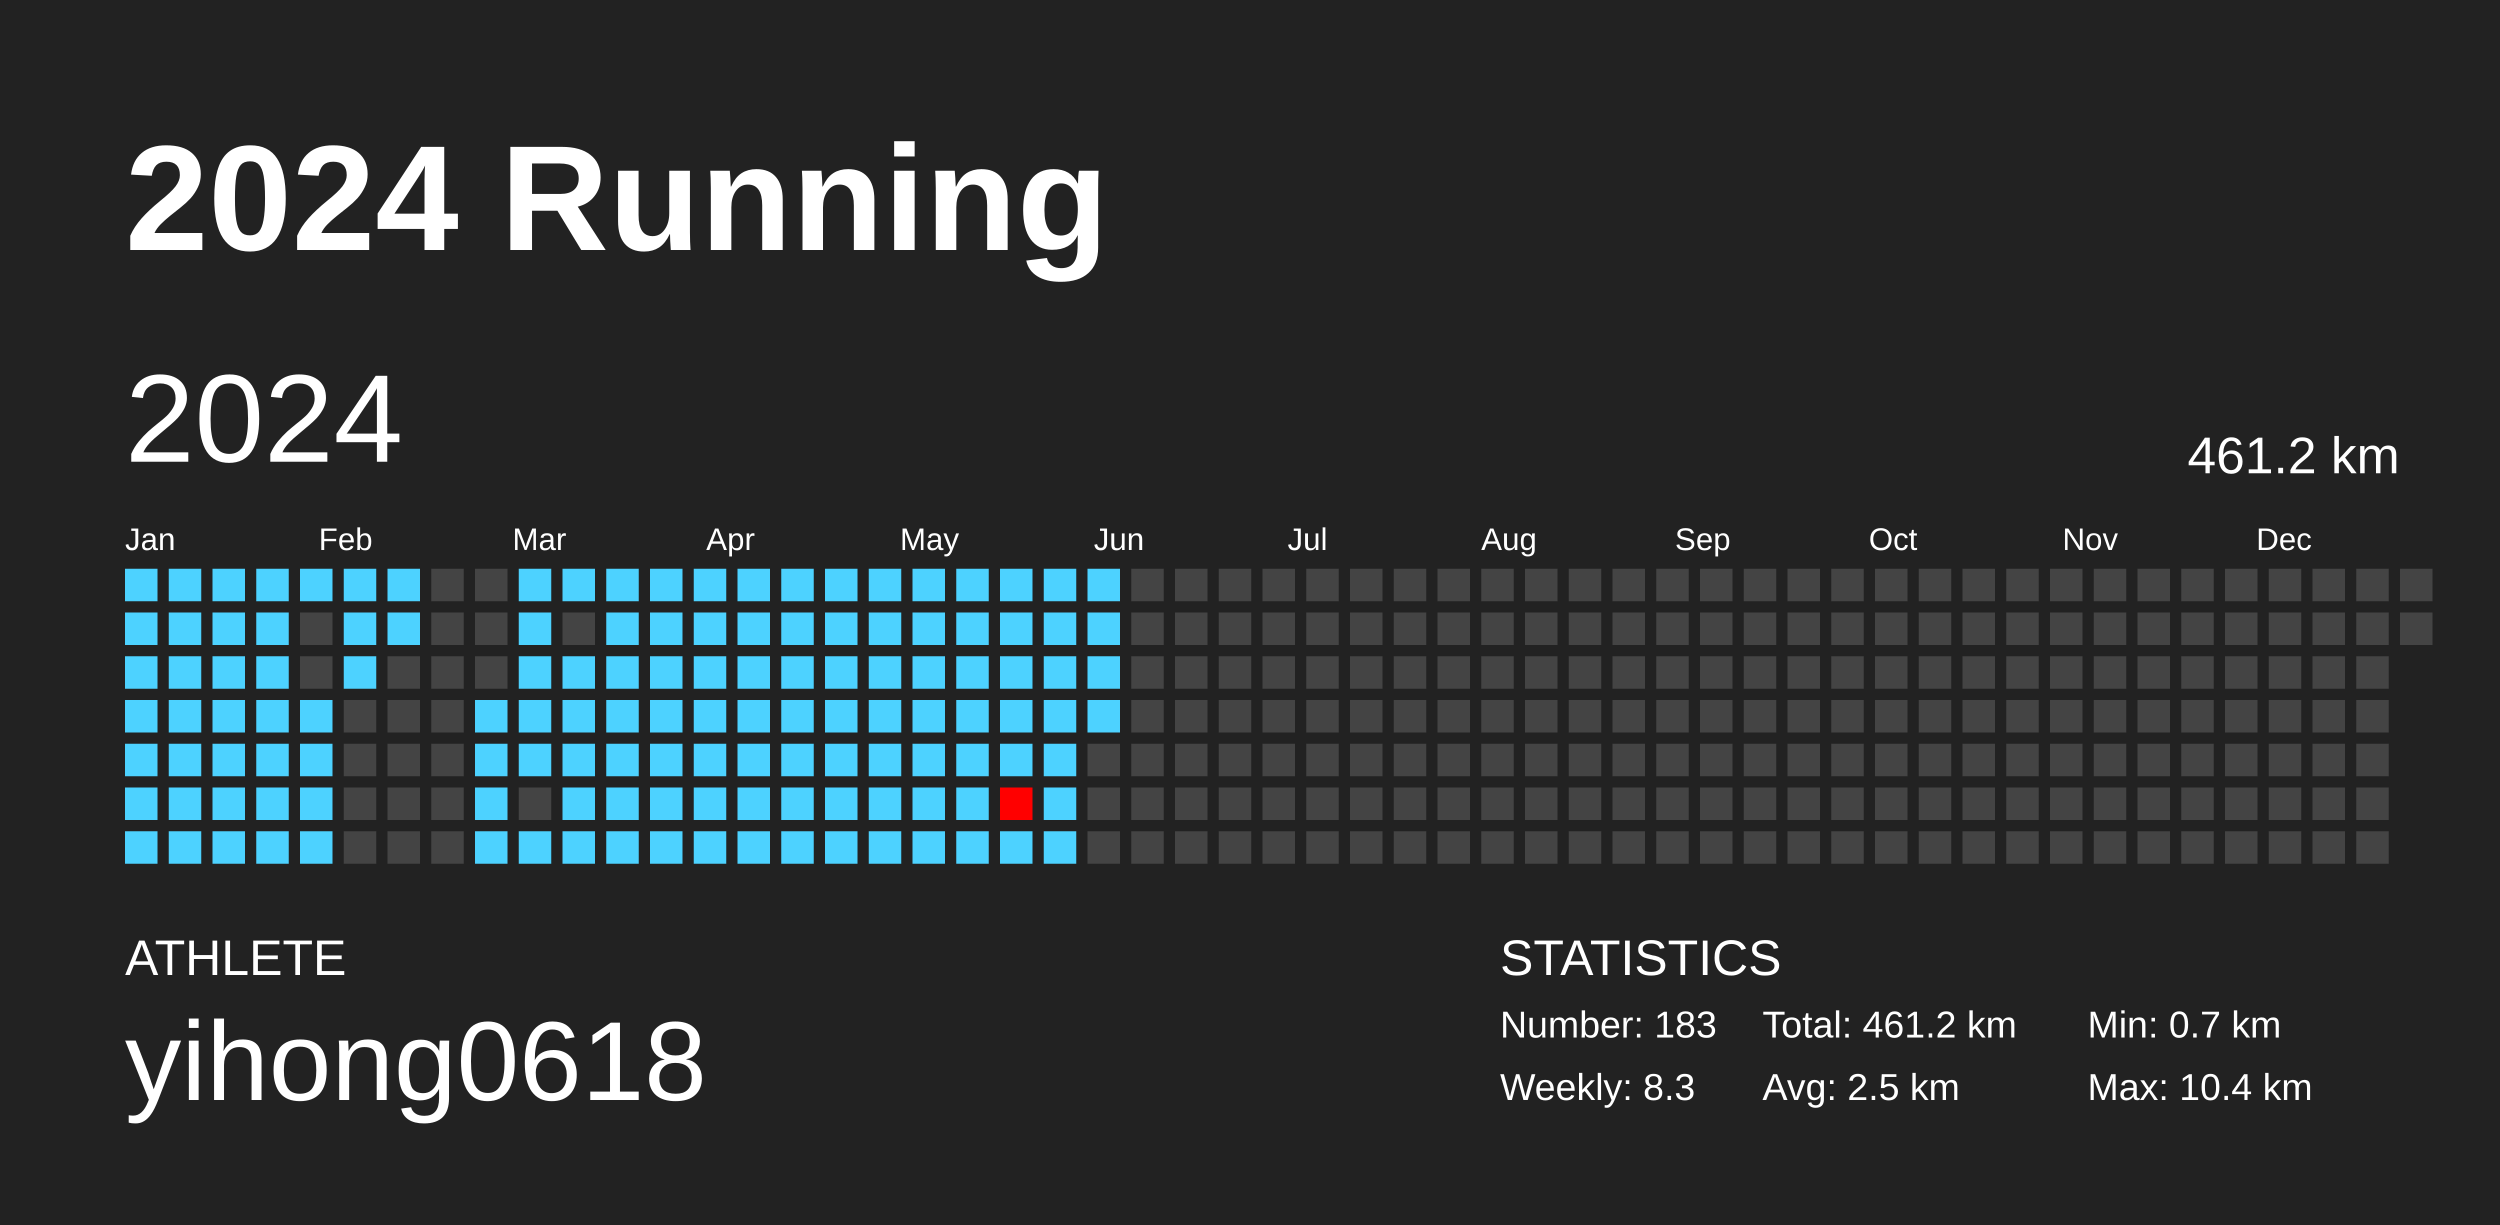
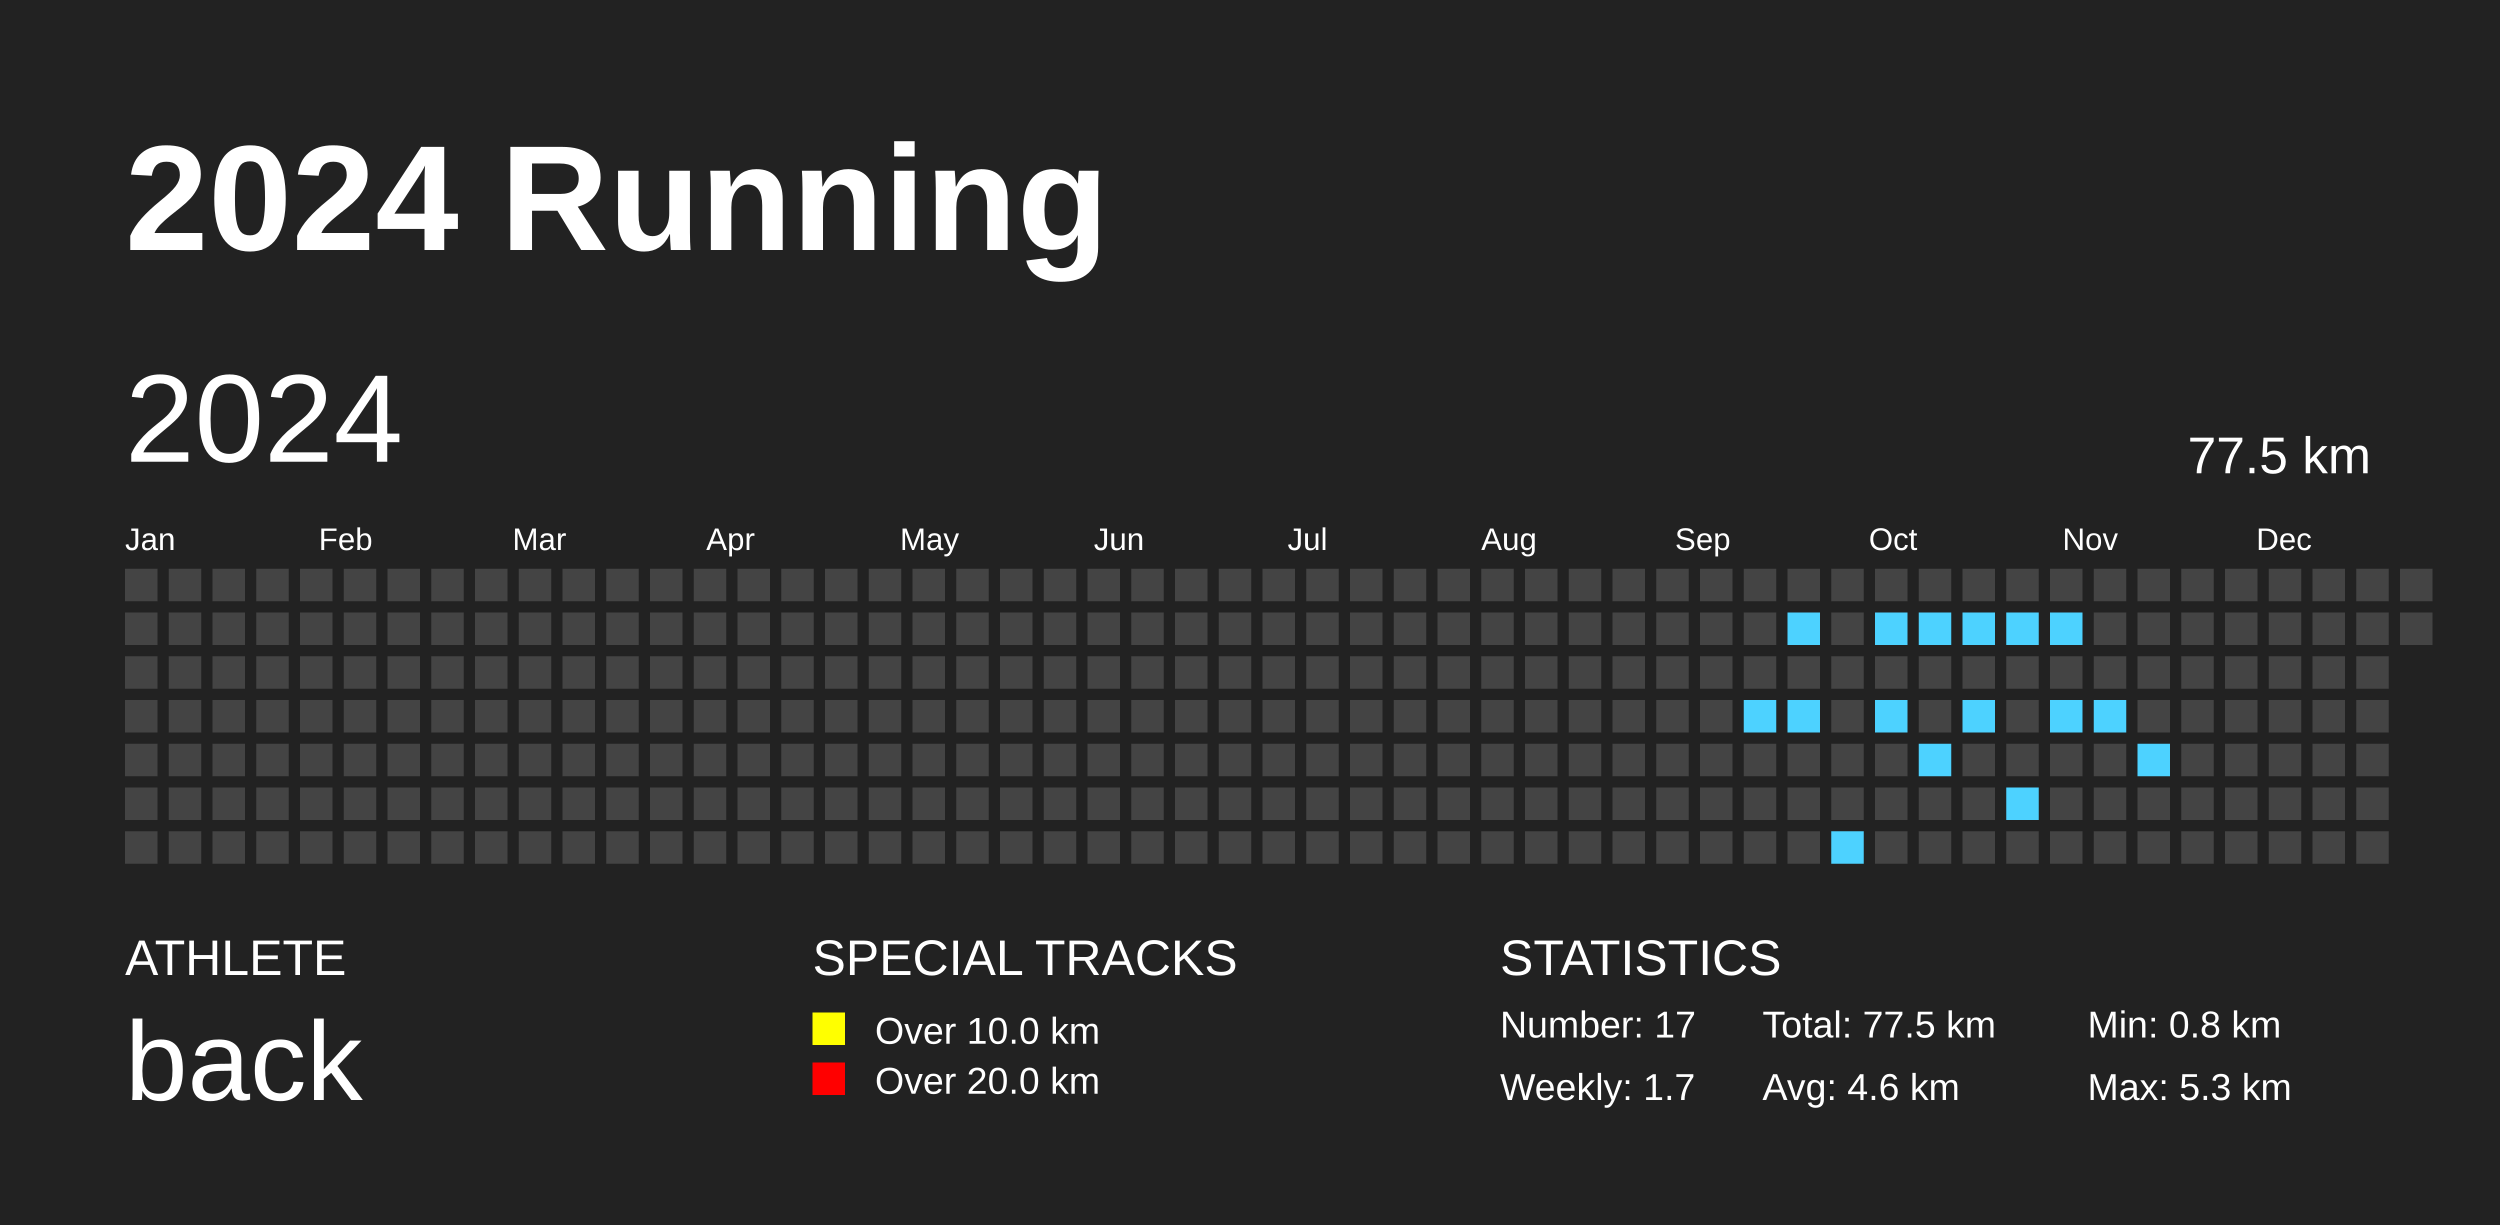
<svg xmlns="http://www.w3.org/2000/svg" baseProfile="full" height="98mm" version="1.1" viewBox="0,0,200,98" width="200mm">
  <defs />
  <rect fill="#222222" height="98" width="200" x="0" y="0" />
  <text fill="#FFFFFF" style="font-size:12px; font-family:Arial; font-weight:bold;" x="10" y="20">2024 Running</text>
  <text fill="#FFFFFF" style="font-size:4px; font-family:Arial" x="10" y="78">ATHLETE</text>
-   <text fill="#FFFFFF" style="font-size:9px; font-family:Arial" x="10" y="88">yihong0618</text>
+   <text fill="#FFFFFF" style="font-size:9px; font-family:Arial" x="10" y="88">back</text>
+   <text fill="#FFFFFF" style="font-size:4px; font-family:Arial" x="65" y="78">SPECIAL TRACKS</text>
+   <rect fill="yellow" height="2.6" width="2.6" x="65" y="81" />
+   <text fill="#FFFFFF" style="font-size:3px; font-family:Arial" x="70" y="83.5">Over 10.0 km</text>
+   <rect fill="red" height="2.6" width="2.6" x="65" y="85" />
+   <text fill="#FFFFFF" style="font-size:3px; font-family:Arial" x="70" y="87.5">Over 20.0 km</text>
  <text fill="#FFFFFF" style="font-size:4px; font-family:Arial" x="120" y="78">STATISTICS</text>
-   <text fill="#FFFFFF" style="font-size:3px; font-family:Arial" x="120" y="83">Number: 183</text>
-   <text fill="#FFFFFF" style="font-size:3px; font-family:Arial" x="120" y="88">Weekly: 8.3</text>
-   <text fill="#FFFFFF" style="font-size:3px; font-family:Arial" x="141" y="83">Total: 461.2 km</text>
-   <text fill="#FFFFFF" style="font-size:3px; font-family:Arial" x="141" y="88">Avg: 2.5 km</text>
-   <text fill="#FFFFFF" style="font-size:3px; font-family:Arial" x="167" y="83">Min: 0.7 km</text>
-   <text fill="#FFFFFF" style="font-size:3px; font-family:Arial" x="167" y="88">Max: 10.4 km</text>
+   <text fill="#FFFFFF" style="font-size:3px; font-family:Arial" x="120" y="83">Number: 17</text>
+   <text fill="#FFFFFF" style="font-size:3px; font-family:Arial" x="120" y="88">Weekly: 1.7</text>
+   <text fill="#FFFFFF" style="font-size:3px; font-family:Arial" x="141" y="83">Total: 77.5 km</text>
+   <text fill="#FFFFFF" style="font-size:3px; font-family:Arial" x="141" y="88">Avg: 4.6 km</text>
+   <text fill="#FFFFFF" style="font-size:3px; font-family:Arial" x="167" y="83">Min: 0.8 km</text>
+   <text fill="#FFFFFF" style="font-size:3px; font-family:Arial" x="167" y="88">Max: 5.3 km</text>
  <text dominant-baseline="hanging" fill="#FFFFFF" style="font-size:10.0px; font-family:Arial;" x="10" y="30">2024</text>
-   <text dominant-baseline="hanging" fill="#FFFFFF" style="font-size:4.125px; font-family:Arial;" x="175" y="35">461.2 km</text>
+   <text dominant-baseline="hanging" fill="#FFFFFF" style="font-size:4.125px; font-family:Arial;" x="175" y="35">77.5 km</text>
  <text fill="#FFFFFF" style="font-size:2.5px; font-family:Arial" x="10.0" y="44">Jan</text>
  <text fill="#FFFFFF" style="font-size:2.5px; font-family:Arial" x="25.5" y="44">Feb</text>
  <text fill="#FFFFFF" style="font-size:2.5px; font-family:Arial" x="41.0" y="44">Mar</text>
  <text fill="#FFFFFF" style="font-size:2.5px; font-family:Arial" x="56.5" y="44">Apr</text>
  <text fill="#FFFFFF" style="font-size:2.5px; font-family:Arial" x="72.0" y="44">May</text>
  <text fill="#FFFFFF" style="font-size:2.5px; font-family:Arial" x="87.5" y="44">Jun</text>
  <text fill="#FFFFFF" style="font-size:2.5px; font-family:Arial" x="103.0" y="44">Jul</text>
  <text fill="#FFFFFF" style="font-size:2.5px; font-family:Arial" x="118.5" y="44">Aug</text>
  <text fill="#FFFFFF" style="font-size:2.5px; font-family:Arial" x="134.0" y="44">Sep</text>
  <text fill="#FFFFFF" style="font-size:2.5px; font-family:Arial" x="149.5" y="44">Oct</text>
  <text fill="#FFFFFF" style="font-size:2.5px; font-family:Arial" x="165.0" y="44">Nov</text>
  <text fill="#FFFFFF" style="font-size:2.5px; font-family:Arial" x="180.5" y="44">Dec</text>
-   <rect fill="#4dd2ff" height="2.6" width="2.6" x="10.0" y="45.5" />
-   <rect fill="#4dd2ff" height="2.6" width="2.6" x="10.0" y="49.0" />
-   <rect fill="#4dd2ff" height="2.6" width="2.6" x="10.0" y="52.5" />
-   <rect fill="#4dd2ff" height="2.6" width="2.6" x="10.0" y="56.0" />
-   <rect fill="#4dd2ff" height="2.6" width="2.6" x="10.0" y="59.5" />
-   <rect fill="#4dd2ff" height="2.6" width="2.6" x="10.0" y="63.0" />
-   <rect fill="#4dd2ff" height="2.6" width="2.6" x="10.0" y="66.5" />
-   <rect fill="#4dd2ff" height="2.6" width="2.6" x="13.5" y="45.5" />
-   <rect fill="#4dd2ff" height="2.6" width="2.6" x="13.5" y="49.0" />
-   <rect fill="#4dd2ff" height="2.6" width="2.6" x="13.5" y="52.5" />
-   <rect fill="#4dd2ff" height="2.6" width="2.6" x="13.5" y="56.0" />
-   <rect fill="#4dd2ff" height="2.6" width="2.6" x="13.5" y="59.5" />
-   <rect fill="#4dd2ff" height="2.6" width="2.6" x="13.5" y="63.0" />
-   <rect fill="#4dd2ff" height="2.6" width="2.6" x="13.5" y="66.5" />
-   <rect fill="#4dd2ff" height="2.6" width="2.6" x="17.0" y="45.5" />
-   <rect fill="#4dd2ff" height="2.6" width="2.6" x="17.0" y="49.0" />
-   <rect fill="#4dd2ff" height="2.6" width="2.6" x="17.0" y="52.5" />
-   <rect fill="#4dd2ff" height="2.6" width="2.6" x="17.0" y="56.0" />
-   <rect fill="#4dd2ff" height="2.6" width="2.6" x="17.0" y="59.5" />
-   <rect fill="#4dd2ff" height="2.6" width="2.6" x="17.0" y="63.0" />
-   <rect fill="#4dd2ff" height="2.6" width="2.6" x="17.0" y="66.5" />
-   <rect fill="#4dd2ff" height="2.6" width="2.6" x="20.5" y="45.5" />
-   <rect fill="#4dd2ff" height="2.6" width="2.6" x="20.5" y="49.0" />
-   <rect fill="#4dd2ff" height="2.6" width="2.6" x="20.5" y="52.5" />
-   <rect fill="#4dd2ff" height="2.6" width="2.6" x="20.5" y="56.0" />
-   <rect fill="#4dd2ff" height="2.6" width="2.6" x="20.5" y="59.5" />
-   <rect fill="#4dd2ff" height="2.6" width="2.6" x="20.5" y="63.0" />
-   <rect fill="#4dd2ff" height="2.6" width="2.6" x="20.5" y="66.5" />
-   <rect fill="#4dd2ff" height="2.6" width="2.6" x="24.0" y="45.5" />
+   <rect fill="#444444" height="2.6" width="2.6" x="10.0" y="45.5" />
+   <rect fill="#444444" height="2.6" width="2.6" x="10.0" y="49.0" />
+   <rect fill="#444444" height="2.6" width="2.6" x="10.0" y="52.5" />
+   <rect fill="#444444" height="2.6" width="2.6" x="10.0" y="56.0" />
+   <rect fill="#444444" height="2.6" width="2.6" x="10.0" y="59.5" />
+   <rect fill="#444444" height="2.6" width="2.6" x="10.0" y="63.0" />
+   <rect fill="#444444" height="2.6" width="2.6" x="10.0" y="66.5" />
+   <rect fill="#444444" height="2.6" width="2.6" x="13.5" y="45.5" />
+   <rect fill="#444444" height="2.6" width="2.6" x="13.5" y="49.0" />
+   <rect fill="#444444" height="2.6" width="2.6" x="13.5" y="52.5" />
+   <rect fill="#444444" height="2.6" width="2.6" x="13.5" y="56.0" />
+   <rect fill="#444444" height="2.6" width="2.6" x="13.5" y="59.5" />
+   <rect fill="#444444" height="2.6" width="2.6" x="13.5" y="63.0" />
+   <rect fill="#444444" height="2.6" width="2.6" x="13.5" y="66.5" />
+   <rect fill="#444444" height="2.6" width="2.6" x="17.0" y="45.5" />
+   <rect fill="#444444" height="2.6" width="2.6" x="17.0" y="49.0" />
+   <rect fill="#444444" height="2.6" width="2.6" x="17.0" y="52.5" />
+   <rect fill="#444444" height="2.6" width="2.6" x="17.0" y="56.0" />
+   <rect fill="#444444" height="2.6" width="2.6" x="17.0" y="59.5" />
+   <rect fill="#444444" height="2.6" width="2.6" x="17.0" y="63.0" />
+   <rect fill="#444444" height="2.6" width="2.6" x="17.0" y="66.5" />
+   <rect fill="#444444" height="2.6" width="2.6" x="20.5" y="45.5" />
+   <rect fill="#444444" height="2.6" width="2.6" x="20.5" y="49.0" />
+   <rect fill="#444444" height="2.6" width="2.6" x="20.5" y="52.5" />
+   <rect fill="#444444" height="2.6" width="2.6" x="20.5" y="56.0" />
+   <rect fill="#444444" height="2.6" width="2.6" x="20.5" y="59.5" />
+   <rect fill="#444444" height="2.6" width="2.6" x="20.5" y="63.0" />
+   <rect fill="#444444" height="2.6" width="2.6" x="20.5" y="66.5" />
+   <rect fill="#444444" height="2.6" width="2.6" x="24.0" y="45.5" />
  <rect fill="#444444" height="2.6" width="2.6" x="24.0" y="49.0" />
  <rect fill="#444444" height="2.6" width="2.6" x="24.0" y="52.5" />
-   <rect fill="#4dd2ff" height="2.6" width="2.6" x="24.0" y="56.0" />
-   <rect fill="#4dd2ff" height="2.6" width="2.6" x="24.0" y="59.5" />
-   <rect fill="#4dd2ff" height="2.6" width="2.6" x="24.0" y="63.0" />
-   <rect fill="#4dd2ff" height="2.6" width="2.6" x="24.0" y="66.5" />
-   <rect fill="#4dd2ff" height="2.6" width="2.6" x="27.5" y="45.5" />
-   <rect fill="#4dd2ff" height="2.6" width="2.6" x="27.5" y="49.0" />
-   <rect fill="#4dd2ff" height="2.6" width="2.6" x="27.5" y="52.5" />
+   <rect fill="#444444" height="2.6" width="2.6" x="24.0" y="56.0" />
+   <rect fill="#444444" height="2.6" width="2.6" x="24.0" y="59.5" />
+   <rect fill="#444444" height="2.6" width="2.6" x="24.0" y="63.0" />
+   <rect fill="#444444" height="2.6" width="2.6" x="24.0" y="66.5" />
+   <rect fill="#444444" height="2.6" width="2.6" x="27.5" y="45.5" />
+   <rect fill="#444444" height="2.6" width="2.6" x="27.5" y="49.0" />
+   <rect fill="#444444" height="2.6" width="2.6" x="27.5" y="52.5" />
  <rect fill="#444444" height="2.6" width="2.6" x="27.5" y="56.0" />
  <rect fill="#444444" height="2.6" width="2.6" x="27.5" y="59.5" />
  <rect fill="#444444" height="2.6" width="2.6" x="27.5" y="63.0" />
  <rect fill="#444444" height="2.6" width="2.6" x="27.5" y="66.5" />
-   <rect fill="#4dd2ff" height="2.6" width="2.6" x="31.0" y="45.5" />
-   <rect fill="#4dd2ff" height="2.6" width="2.6" x="31.0" y="49.0" />
+   <rect fill="#444444" height="2.6" width="2.6" x="31.0" y="45.5" />
+   <rect fill="#444444" height="2.6" width="2.6" x="31.0" y="49.0" />
  <rect fill="#444444" height="2.6" width="2.6" x="31.0" y="52.5" />
  <rect fill="#444444" height="2.6" width="2.6" x="31.0" y="56.0" />
  <rect fill="#444444" height="2.6" width="2.6" x="31.0" y="59.5" />
  <rect fill="#444444" height="2.6" width="2.6" x="31.0" y="63.0" />
  <rect fill="#444444" height="2.6" width="2.6" x="31.0" y="66.5" />
  <rect fill="#444444" height="2.6" width="2.6" x="34.5" y="45.5" />
  <rect fill="#444444" height="2.6" width="2.6" x="34.5" y="49.0" />
  <rect fill="#444444" height="2.6" width="2.6" x="34.5" y="52.5" />
  <rect fill="#444444" height="2.6" width="2.6" x="34.5" y="56.0" />
  <rect fill="#444444" height="2.6" width="2.6" x="34.5" y="59.5" />
  <rect fill="#444444" height="2.6" width="2.6" x="34.5" y="63.0" />
  <rect fill="#444444" height="2.6" width="2.6" x="34.5" y="66.5" />
  <rect fill="#444444" height="2.6" width="2.6" x="38.0" y="45.5" />
  <rect fill="#444444" height="2.6" width="2.6" x="38.0" y="49.0" />
  <rect fill="#444444" height="2.6" width="2.6" x="38.0" y="52.5" />
-   <rect fill="#4dd2ff" height="2.6" width="2.6" x="38.0" y="56.0" />
-   <rect fill="#4dd2ff" height="2.6" width="2.6" x="38.0" y="59.5" />
-   <rect fill="#4dd2ff" height="2.6" width="2.6" x="38.0" y="63.0" />
-   <rect fill="#4dd2ff" height="2.6" width="2.6" x="38.0" y="66.5" />
-   <rect fill="#4dd2ff" height="2.6" width="2.6" x="41.5" y="45.5" />
-   <rect fill="#4dd2ff" height="2.6" width="2.6" x="41.5" y="49.0" />
-   <rect fill="#4dd2ff" height="2.6" width="2.6" x="41.5" y="52.5" />
-   <rect fill="#4dd2ff" height="2.6" width="2.6" x="41.5" y="56.0" />
-   <rect fill="#4dd2ff" height="2.6" width="2.6" x="41.5" y="59.5" />
+   <rect fill="#444444" height="2.6" width="2.6" x="38.0" y="56.0" />
+   <rect fill="#444444" height="2.6" width="2.6" x="38.0" y="59.5" />
+   <rect fill="#444444" height="2.6" width="2.6" x="38.0" y="63.0" />
+   <rect fill="#444444" height="2.6" width="2.6" x="38.0" y="66.5" />
+   <rect fill="#444444" height="2.6" width="2.6" x="41.5" y="45.5" />
+   <rect fill="#444444" height="2.6" width="2.6" x="41.5" y="49.0" />
+   <rect fill="#444444" height="2.6" width="2.6" x="41.5" y="52.5" />
+   <rect fill="#444444" height="2.6" width="2.6" x="41.5" y="56.0" />
+   <rect fill="#444444" height="2.6" width="2.6" x="41.5" y="59.5" />
  <rect fill="#444444" height="2.6" width="2.6" x="41.5" y="63.0" />
-   <rect fill="#4dd2ff" height="2.6" width="2.6" x="41.5" y="66.5" />
-   <rect fill="#4dd2ff" height="2.6" width="2.6" x="45.0" y="45.5" />
+   <rect fill="#444444" height="2.6" width="2.6" x="41.5" y="66.5" />
+   <rect fill="#444444" height="2.6" width="2.6" x="45.0" y="45.5" />
  <rect fill="#444444" height="2.6" width="2.6" x="45.0" y="49.0" />
-   <rect fill="#4dd2ff" height="2.6" width="2.6" x="45.0" y="52.5" />
-   <rect fill="#4dd2ff" height="2.6" width="2.6" x="45.0" y="56.0" />
-   <rect fill="#4dd2ff" height="2.6" width="2.6" x="45.0" y="59.5" />
-   <rect fill="#4dd2ff" height="2.6" width="2.6" x="45.0" y="63.0" />
-   <rect fill="#4dd2ff" height="2.6" width="2.6" x="45.0" y="66.5" />
-   <rect fill="#4dd2ff" height="2.6" width="2.6" x="48.5" y="45.5" />
-   <rect fill="#4dd2ff" height="2.6" width="2.6" x="48.5" y="49.0" />
-   <rect fill="#4dd2ff" height="2.6" width="2.6" x="48.5" y="52.5" />
-   <rect fill="#4dd2ff" height="2.6" width="2.6" x="48.5" y="56.0" />
-   <rect fill="#4dd2ff" height="2.6" width="2.6" x="48.5" y="59.5" />
-   <rect fill="#4dd2ff" height="2.6" width="2.6" x="48.5" y="63.0" />
-   <rect fill="#4dd2ff" height="2.6" width="2.6" x="48.5" y="66.5" />
-   <rect fill="#4dd2ff" height="2.6" width="2.6" x="52.0" y="45.5" />
-   <rect fill="#4dd2ff" height="2.6" width="2.6" x="52.0" y="49.0" />
-   <rect fill="#4dd2ff" height="2.6" width="2.6" x="52.0" y="52.5" />
-   <rect fill="#4dd2ff" height="2.6" width="2.6" x="52.0" y="56.0" />
-   <rect fill="#4dd2ff" height="2.6" width="2.6" x="52.0" y="59.5" />
-   <rect fill="#4dd2ff" height="2.6" width="2.6" x="52.0" y="63.0" />
-   <rect fill="#4dd2ff" height="2.6" width="2.6" x="52.0" y="66.5" />
-   <rect fill="#4dd2ff" height="2.6" width="2.6" x="55.5" y="45.5" />
-   <rect fill="#4dd2ff" height="2.6" width="2.6" x="55.5" y="49.0" />
-   <rect fill="#4dd2ff" height="2.6" width="2.6" x="55.5" y="52.5" />
-   <rect fill="#4dd2ff" height="2.6" width="2.6" x="55.5" y="56.0" />
-   <rect fill="#4dd2ff" height="2.6" width="2.6" x="55.5" y="59.5" />
-   <rect fill="#4dd2ff" height="2.6" width="2.6" x="55.5" y="63.0" />
-   <rect fill="#4dd2ff" height="2.6" width="2.6" x="55.5" y="66.5" />
-   <rect fill="#4dd2ff" height="2.6" width="2.6" x="59.0" y="45.5" />
-   <rect fill="#4dd2ff" height="2.6" width="2.6" x="59.0" y="49.0" />
-   <rect fill="#4dd2ff" height="2.6" width="2.6" x="59.0" y="52.5" />
-   <rect fill="#4dd2ff" height="2.6" width="2.6" x="59.0" y="56.0" />
-   <rect fill="#4dd2ff" height="2.6" width="2.6" x="59.0" y="59.5" />
-   <rect fill="#4dd2ff" height="2.6" width="2.6" x="59.0" y="63.0" />
-   <rect fill="#4dd2ff" height="2.6" width="2.6" x="59.0" y="66.5" />
-   <rect fill="#4dd2ff" height="2.6" width="2.6" x="62.5" y="45.5" />
-   <rect fill="#4dd2ff" height="2.6" width="2.6" x="62.5" y="49.0" />
-   <rect fill="#4dd2ff" height="2.6" width="2.6" x="62.5" y="52.5" />
-   <rect fill="#4dd2ff" height="2.6" width="2.6" x="62.5" y="56.0" />
-   <rect fill="#4dd2ff" height="2.6" width="2.6" x="62.5" y="59.5" />
-   <rect fill="#4dd2ff" height="2.6" width="2.6" x="62.5" y="63.0" />
-   <rect fill="#4dd2ff" height="2.6" width="2.6" x="62.5" y="66.5" />
-   <rect fill="#4dd2ff" height="2.6" width="2.6" x="66.0" y="45.5" />
-   <rect fill="#4dd2ff" height="2.6" width="2.6" x="66.0" y="49.0" />
-   <rect fill="#4dd2ff" height="2.6" width="2.6" x="66.0" y="52.5" />
-   <rect fill="#4dd2ff" height="2.6" width="2.6" x="66.0" y="56.0" />
-   <rect fill="#4dd2ff" height="2.6" width="2.6" x="66.0" y="59.5" />
-   <rect fill="#4dd2ff" height="2.6" width="2.6" x="66.0" y="63.0" />
-   <rect fill="#4dd2ff" height="2.6" width="2.6" x="66.0" y="66.5" />
-   <rect fill="#4dd2ff" height="2.6" width="2.6" x="69.5" y="45.5" />
-   <rect fill="#4dd2ff" height="2.6" width="2.6" x="69.5" y="49.0" />
-   <rect fill="#4dd2ff" height="2.6" width="2.6" x="69.5" y="52.5" />
-   <rect fill="#4dd2ff" height="2.6" width="2.6" x="69.5" y="56.0" />
-   <rect fill="#4dd2ff" height="2.6" width="2.6" x="69.5" y="59.5" />
-   <rect fill="#4dd2ff" height="2.6" width="2.6" x="69.5" y="63.0" />
-   <rect fill="#4dd2ff" height="2.6" width="2.6" x="69.5" y="66.5" />
-   <rect fill="#4dd2ff" height="2.6" width="2.6" x="73.0" y="45.5" />
-   <rect fill="#4dd2ff" height="2.6" width="2.6" x="73.0" y="49.0" />
-   <rect fill="#4dd2ff" height="2.6" width="2.6" x="73.0" y="52.5" />
-   <rect fill="#4dd2ff" height="2.6" width="2.6" x="73.0" y="56.0" />
-   <rect fill="#4dd2ff" height="2.6" width="2.6" x="73.0" y="59.5" />
-   <rect fill="#4dd2ff" height="2.6" width="2.6" x="73.0" y="63.0" />
-   <rect fill="#4dd2ff" height="2.6" width="2.6" x="73.0" y="66.5" />
-   <rect fill="#4dd2ff" height="2.6" width="2.6" x="76.5" y="45.5" />
-   <rect fill="#4dd2ff" height="2.6" width="2.6" x="76.5" y="49.0" />
-   <rect fill="#4dd2ff" height="2.6" width="2.6" x="76.5" y="52.5" />
-   <rect fill="#4dd2ff" height="2.6" width="2.6" x="76.5" y="56.0" />
-   <rect fill="#4dd2ff" height="2.6" width="2.6" x="76.5" y="59.5" />
-   <rect fill="#4dd2ff" height="2.6" width="2.6" x="76.5" y="63.0" />
-   <rect fill="#4dd2ff" height="2.6" width="2.6" x="76.5" y="66.5" />
-   <rect fill="#4dd2ff" height="2.6" width="2.6" x="80.0" y="45.5" />
-   <rect fill="#4dd2ff" height="2.6" width="2.6" x="80.0" y="49.0" />
-   <rect fill="#4dd2ff" height="2.6" width="2.6" x="80.0" y="52.5" />
-   <rect fill="#4dd2ff" height="2.6" width="2.6" x="80.0" y="56.0" />
-   <rect fill="#4dd2ff" height="2.6" width="2.6" x="80.0" y="59.5" />
-   <rect fill="#ff0000" height="2.6" width="2.6" x="80.0" y="63.0" />
-   <rect fill="#4dd2ff" height="2.6" width="2.6" x="80.0" y="66.5" />
-   <rect fill="#4dd2ff" height="2.6" width="2.6" x="83.5" y="45.5" />
-   <rect fill="#4dd2ff" height="2.6" width="2.6" x="83.5" y="49.0" />
-   <rect fill="#4dd2ff" height="2.6" width="2.6" x="83.5" y="52.5" />
-   <rect fill="#4dd2ff" height="2.6" width="2.6" x="83.5" y="56.0" />
-   <rect fill="#4dd2ff" height="2.6" width="2.6" x="83.5" y="59.5" />
-   <rect fill="#4dd2ff" height="2.6" width="2.6" x="83.5" y="63.0" />
-   <rect fill="#4dd2ff" height="2.6" width="2.6" x="83.5" y="66.5" />
-   <rect fill="#4dd2ff" height="2.6" width="2.6" x="87.0" y="45.5" />
-   <rect fill="#4dd2ff" height="2.6" width="2.6" x="87.0" y="49.0" />
-   <rect fill="#4dd2ff" height="2.6" width="2.6" x="87.0" y="52.5" />
-   <rect fill="#4dd2ff" height="2.6" width="2.6" x="87.0" y="56.0" />
+   <rect fill="#444444" height="2.6" width="2.6" x="45.0" y="52.5" />
+   <rect fill="#444444" height="2.6" width="2.6" x="45.0" y="56.0" />
+   <rect fill="#444444" height="2.6" width="2.6" x="45.0" y="59.5" />
+   <rect fill="#444444" height="2.6" width="2.6" x="45.0" y="63.0" />
+   <rect fill="#444444" height="2.6" width="2.6" x="45.0" y="66.5" />
+   <rect fill="#444444" height="2.6" width="2.6" x="48.5" y="45.5" />
+   <rect fill="#444444" height="2.6" width="2.6" x="48.5" y="49.0" />
+   <rect fill="#444444" height="2.6" width="2.6" x="48.5" y="52.5" />
+   <rect fill="#444444" height="2.6" width="2.6" x="48.5" y="56.0" />
+   <rect fill="#444444" height="2.6" width="2.6" x="48.5" y="59.5" />
+   <rect fill="#444444" height="2.6" width="2.6" x="48.5" y="63.0" />
+   <rect fill="#444444" height="2.6" width="2.6" x="48.5" y="66.5" />
+   <rect fill="#444444" height="2.6" width="2.6" x="52.0" y="45.5" />
+   <rect fill="#444444" height="2.6" width="2.6" x="52.0" y="49.0" />
+   <rect fill="#444444" height="2.6" width="2.6" x="52.0" y="52.5" />
+   <rect fill="#444444" height="2.6" width="2.6" x="52.0" y="56.0" />
+   <rect fill="#444444" height="2.6" width="2.6" x="52.0" y="59.5" />
+   <rect fill="#444444" height="2.6" width="2.6" x="52.0" y="63.0" />
+   <rect fill="#444444" height="2.6" width="2.6" x="52.0" y="66.5" />
+   <rect fill="#444444" height="2.6" width="2.6" x="55.5" y="45.5" />
+   <rect fill="#444444" height="2.6" width="2.6" x="55.5" y="49.0" />
+   <rect fill="#444444" height="2.6" width="2.6" x="55.5" y="52.5" />
+   <rect fill="#444444" height="2.6" width="2.6" x="55.5" y="56.0" />
+   <rect fill="#444444" height="2.6" width="2.6" x="55.5" y="59.5" />
+   <rect fill="#444444" height="2.6" width="2.6" x="55.5" y="63.0" />
+   <rect fill="#444444" height="2.6" width="2.6" x="55.5" y="66.5" />
+   <rect fill="#444444" height="2.6" width="2.6" x="59.0" y="45.5" />
+   <rect fill="#444444" height="2.6" width="2.6" x="59.0" y="49.0" />
+   <rect fill="#444444" height="2.6" width="2.6" x="59.0" y="52.5" />
+   <rect fill="#444444" height="2.6" width="2.6" x="59.0" y="56.0" />
+   <rect fill="#444444" height="2.6" width="2.6" x="59.0" y="59.5" />
+   <rect fill="#444444" height="2.6" width="2.6" x="59.0" y="63.0" />
+   <rect fill="#444444" height="2.6" width="2.6" x="59.0" y="66.5" />
+   <rect fill="#444444" height="2.6" width="2.6" x="62.5" y="45.5" />
+   <rect fill="#444444" height="2.6" width="2.6" x="62.5" y="49.0" />
+   <rect fill="#444444" height="2.6" width="2.6" x="62.5" y="52.5" />
+   <rect fill="#444444" height="2.6" width="2.6" x="62.5" y="56.0" />
+   <rect fill="#444444" height="2.6" width="2.6" x="62.5" y="59.5" />
+   <rect fill="#444444" height="2.6" width="2.6" x="62.5" y="63.0" />
+   <rect fill="#444444" height="2.6" width="2.6" x="62.5" y="66.5" />
+   <rect fill="#444444" height="2.6" width="2.6" x="66.0" y="45.5" />
+   <rect fill="#444444" height="2.6" width="2.6" x="66.0" y="49.0" />
+   <rect fill="#444444" height="2.6" width="2.6" x="66.0" y="52.5" />
+   <rect fill="#444444" height="2.6" width="2.6" x="66.0" y="56.0" />
+   <rect fill="#444444" height="2.6" width="2.6" x="66.0" y="59.5" />
+   <rect fill="#444444" height="2.6" width="2.6" x="66.0" y="63.0" />
+   <rect fill="#444444" height="2.6" width="2.6" x="66.0" y="66.5" />
+   <rect fill="#444444" height="2.6" width="2.6" x="69.5" y="45.5" />
+   <rect fill="#444444" height="2.6" width="2.6" x="69.5" y="49.0" />
+   <rect fill="#444444" height="2.6" width="2.6" x="69.5" y="52.5" />
+   <rect fill="#444444" height="2.6" width="2.6" x="69.5" y="56.0" />
+   <rect fill="#444444" height="2.6" width="2.6" x="69.5" y="59.5" />
+   <rect fill="#444444" height="2.6" width="2.6" x="69.5" y="63.0" />
+   <rect fill="#444444" height="2.6" width="2.6" x="69.5" y="66.5" />
+   <rect fill="#444444" height="2.6" width="2.6" x="73.0" y="45.5" />
+   <rect fill="#444444" height="2.6" width="2.6" x="73.0" y="49.0" />
+   <rect fill="#444444" height="2.6" width="2.6" x="73.0" y="52.5" />
+   <rect fill="#444444" height="2.6" width="2.6" x="73.0" y="56.0" />
+   <rect fill="#444444" height="2.6" width="2.6" x="73.0" y="59.5" />
+   <rect fill="#444444" height="2.6" width="2.6" x="73.0" y="63.0" />
+   <rect fill="#444444" height="2.6" width="2.6" x="73.0" y="66.5" />
+   <rect fill="#444444" height="2.6" width="2.6" x="76.5" y="45.5" />
+   <rect fill="#444444" height="2.6" width="2.6" x="76.5" y="49.0" />
+   <rect fill="#444444" height="2.6" width="2.6" x="76.5" y="52.5" />
+   <rect fill="#444444" height="2.6" width="2.6" x="76.5" y="56.0" />
+   <rect fill="#444444" height="2.6" width="2.6" x="76.5" y="59.5" />
+   <rect fill="#444444" height="2.6" width="2.6" x="76.5" y="63.0" />
+   <rect fill="#444444" height="2.6" width="2.6" x="76.5" y="66.5" />
+   <rect fill="#444444" height="2.6" width="2.6" x="80.0" y="45.5" />
+   <rect fill="#444444" height="2.6" width="2.6" x="80.0" y="49.0" />
+   <rect fill="#444444" height="2.6" width="2.6" x="80.0" y="52.5" />
+   <rect fill="#444444" height="2.6" width="2.6" x="80.0" y="56.0" />
+   <rect fill="#444444" height="2.6" width="2.6" x="80.0" y="59.5" />
+   <rect fill="#444444" height="2.6" width="2.6" x="80.0" y="63.0" />
+   <rect fill="#444444" height="2.6" width="2.6" x="80.0" y="66.5" />
+   <rect fill="#444444" height="2.6" width="2.6" x="83.5" y="45.5" />
+   <rect fill="#444444" height="2.6" width="2.6" x="83.5" y="49.0" />
+   <rect fill="#444444" height="2.6" width="2.6" x="83.5" y="52.5" />
+   <rect fill="#444444" height="2.6" width="2.6" x="83.5" y="56.0" />
+   <rect fill="#444444" height="2.6" width="2.6" x="83.5" y="59.5" />
+   <rect fill="#444444" height="2.6" width="2.6" x="83.5" y="63.0" />
+   <rect fill="#444444" height="2.6" width="2.6" x="83.5" y="66.5" />
+   <rect fill="#444444" height="2.6" width="2.6" x="87.0" y="45.5" />
+   <rect fill="#444444" height="2.6" width="2.6" x="87.0" y="49.0" />
+   <rect fill="#444444" height="2.6" width="2.6" x="87.0" y="52.5" />
+   <rect fill="#444444" height="2.6" width="2.6" x="87.0" y="56.0" />
  <rect fill="#444444" height="2.6" width="2.6" x="87.0" y="59.5" />
  <rect fill="#444444" height="2.6" width="2.6" x="87.0" y="63.0" />
  <rect fill="#444444" height="2.6" width="2.6" x="87.0" y="66.5" />
  <rect fill="#444444" height="2.6" width="2.6" x="90.5" y="45.5" />
  <rect fill="#444444" height="2.6" width="2.6" x="90.5" y="49.0" />
  <rect fill="#444444" height="2.6" width="2.6" x="90.5" y="52.5" />
  <rect fill="#444444" height="2.6" width="2.6" x="90.5" y="56.0" />
  <rect fill="#444444" height="2.6" width="2.6" x="90.5" y="59.5" />
  <rect fill="#444444" height="2.6" width="2.6" x="90.5" y="63.0" />
  <rect fill="#444444" height="2.6" width="2.6" x="90.5" y="66.5" />
  <rect fill="#444444" height="2.6" width="2.6" x="94.0" y="45.5" />
  <rect fill="#444444" height="2.6" width="2.6" x="94.0" y="49.0" />
  <rect fill="#444444" height="2.6" width="2.6" x="94.0" y="52.5" />
  <rect fill="#444444" height="2.6" width="2.6" x="94.0" y="56.0" />
  <rect fill="#444444" height="2.6" width="2.6" x="94.0" y="59.5" />
  <rect fill="#444444" height="2.6" width="2.6" x="94.0" y="63.0" />
  <rect fill="#444444" height="2.6" width="2.6" x="94.0" y="66.5" />
  <rect fill="#444444" height="2.6" width="2.6" x="97.5" y="45.5" />
  <rect fill="#444444" height="2.6" width="2.6" x="97.5" y="49.0" />
  <rect fill="#444444" height="2.6" width="2.6" x="97.5" y="52.5" />
  <rect fill="#444444" height="2.6" width="2.6" x="97.5" y="56.0" />
  <rect fill="#444444" height="2.6" width="2.6" x="97.5" y="59.5" />
  <rect fill="#444444" height="2.6" width="2.6" x="97.5" y="63.0" />
  <rect fill="#444444" height="2.6" width="2.6" x="97.5" y="66.5" />
  <rect fill="#444444" height="2.6" width="2.6" x="101.0" y="45.5" />
  <rect fill="#444444" height="2.6" width="2.6" x="101.0" y="49.0" />
  <rect fill="#444444" height="2.6" width="2.6" x="101.0" y="52.5" />
  <rect fill="#444444" height="2.6" width="2.6" x="101.0" y="56.0" />
  <rect fill="#444444" height="2.6" width="2.6" x="101.0" y="59.5" />
  <rect fill="#444444" height="2.6" width="2.6" x="101.0" y="63.0" />
  <rect fill="#444444" height="2.6" width="2.6" x="101.0" y="66.5" />
  <rect fill="#444444" height="2.6" width="2.6" x="104.5" y="45.5" />
  <rect fill="#444444" height="2.6" width="2.6" x="104.5" y="49.0" />
  <rect fill="#444444" height="2.6" width="2.6" x="104.5" y="52.5" />
  <rect fill="#444444" height="2.6" width="2.6" x="104.5" y="56.0" />
  <rect fill="#444444" height="2.6" width="2.6" x="104.5" y="59.5" />
  <rect fill="#444444" height="2.6" width="2.6" x="104.5" y="63.0" />
  <rect fill="#444444" height="2.6" width="2.6" x="104.5" y="66.5" />
  <rect fill="#444444" height="2.6" width="2.6" x="108.0" y="45.5" />
  <rect fill="#444444" height="2.6" width="2.6" x="108.0" y="49.0" />
  <rect fill="#444444" height="2.6" width="2.6" x="108.0" y="52.5" />
  <rect fill="#444444" height="2.6" width="2.6" x="108.0" y="56.0" />
  <rect fill="#444444" height="2.6" width="2.6" x="108.0" y="59.5" />
  <rect fill="#444444" height="2.6" width="2.6" x="108.0" y="63.0" />
  <rect fill="#444444" height="2.6" width="2.6" x="108.0" y="66.5" />
  <rect fill="#444444" height="2.6" width="2.6" x="111.5" y="45.5" />
  <rect fill="#444444" height="2.6" width="2.6" x="111.5" y="49.0" />
  <rect fill="#444444" height="2.6" width="2.6" x="111.5" y="52.5" />
  <rect fill="#444444" height="2.6" width="2.6" x="111.5" y="56.0" />
  <rect fill="#444444" height="2.6" width="2.6" x="111.5" y="59.5" />
  <rect fill="#444444" height="2.6" width="2.6" x="111.5" y="63.0" />
  <rect fill="#444444" height="2.6" width="2.6" x="111.5" y="66.5" />
  <rect fill="#444444" height="2.6" width="2.6" x="115.0" y="45.5" />
  <rect fill="#444444" height="2.6" width="2.6" x="115.0" y="49.0" />
  <rect fill="#444444" height="2.6" width="2.6" x="115.0" y="52.5" />
  <rect fill="#444444" height="2.6" width="2.6" x="115.0" y="56.0" />
  <rect fill="#444444" height="2.6" width="2.6" x="115.0" y="59.5" />
  <rect fill="#444444" height="2.6" width="2.6" x="115.0" y="63.0" />
  <rect fill="#444444" height="2.6" width="2.6" x="115.0" y="66.5" />
  <rect fill="#444444" height="2.6" width="2.6" x="118.5" y="45.5" />
  <rect fill="#444444" height="2.6" width="2.6" x="118.5" y="49.0" />
  <rect fill="#444444" height="2.6" width="2.6" x="118.5" y="52.5" />
  <rect fill="#444444" height="2.6" width="2.6" x="118.5" y="56.0" />
  <rect fill="#444444" height="2.6" width="2.6" x="118.5" y="59.5" />
  <rect fill="#444444" height="2.6" width="2.6" x="118.5" y="63.0" />
  <rect fill="#444444" height="2.6" width="2.6" x="118.5" y="66.5" />
  <rect fill="#444444" height="2.6" width="2.6" x="122.0" y="45.5" />
  <rect fill="#444444" height="2.6" width="2.6" x="122.0" y="49.0" />
  <rect fill="#444444" height="2.6" width="2.6" x="122.0" y="52.5" />
  <rect fill="#444444" height="2.6" width="2.6" x="122.0" y="56.0" />
  <rect fill="#444444" height="2.6" width="2.6" x="122.0" y="59.5" />
  <rect fill="#444444" height="2.6" width="2.6" x="122.0" y="63.0" />
  <rect fill="#444444" height="2.6" width="2.6" x="122.0" y="66.5" />
  <rect fill="#444444" height="2.6" width="2.6" x="125.5" y="45.5" />
  <rect fill="#444444" height="2.6" width="2.6" x="125.5" y="49.0" />
  <rect fill="#444444" height="2.6" width="2.6" x="125.5" y="52.5" />
  <rect fill="#444444" height="2.6" width="2.6" x="125.5" y="56.0" />
  <rect fill="#444444" height="2.6" width="2.6" x="125.5" y="59.5" />
  <rect fill="#444444" height="2.6" width="2.6" x="125.5" y="63.0" />
  <rect fill="#444444" height="2.6" width="2.6" x="125.5" y="66.5" />
  <rect fill="#444444" height="2.6" width="2.6" x="129.0" y="45.5" />
  <rect fill="#444444" height="2.6" width="2.6" x="129.0" y="49.0" />
  <rect fill="#444444" height="2.6" width="2.6" x="129.0" y="52.5" />
  <rect fill="#444444" height="2.6" width="2.6" x="129.0" y="56.0" />
  <rect fill="#444444" height="2.6" width="2.6" x="129.0" y="59.5" />
  <rect fill="#444444" height="2.6" width="2.6" x="129.0" y="63.0" />
  <rect fill="#444444" height="2.6" width="2.6" x="129.0" y="66.5" />
  <rect fill="#444444" height="2.6" width="2.6" x="132.5" y="45.5" />
  <rect fill="#444444" height="2.6" width="2.6" x="132.5" y="49.0" />
  <rect fill="#444444" height="2.6" width="2.6" x="132.5" y="52.5" />
  <rect fill="#444444" height="2.6" width="2.6" x="132.5" y="56.0" />
  <rect fill="#444444" height="2.6" width="2.6" x="132.5" y="59.5" />
  <rect fill="#444444" height="2.6" width="2.6" x="132.5" y="63.0" />
  <rect fill="#444444" height="2.6" width="2.6" x="132.5" y="66.5" />
  <rect fill="#444444" height="2.6" width="2.6" x="136.0" y="45.5" />
  <rect fill="#444444" height="2.6" width="2.6" x="136.0" y="49.0" />
  <rect fill="#444444" height="2.6" width="2.6" x="136.0" y="52.5" />
  <rect fill="#444444" height="2.6" width="2.6" x="136.0" y="56.0" />
  <rect fill="#444444" height="2.6" width="2.6" x="136.0" y="59.5" />
  <rect fill="#444444" height="2.6" width="2.6" x="136.0" y="63.0" />
  <rect fill="#444444" height="2.6" width="2.6" x="136.0" y="66.5" />
  <rect fill="#444444" height="2.6" width="2.6" x="139.5" y="45.5" />
  <rect fill="#444444" height="2.6" width="2.6" x="139.5" y="49.0" />
  <rect fill="#444444" height="2.6" width="2.6" x="139.5" y="52.5" />
-   <rect fill="#444444" height="2.6" width="2.6" x="139.5" y="56.0" />
+   <rect fill="#4dd2ff" height="2.6" width="2.6" x="139.5" y="56.0" />
  <rect fill="#444444" height="2.6" width="2.6" x="139.5" y="59.5" />
  <rect fill="#444444" height="2.6" width="2.6" x="139.5" y="63.0" />
  <rect fill="#444444" height="2.6" width="2.6" x="139.5" y="66.5" />
  <rect fill="#444444" height="2.6" width="2.6" x="143.0" y="45.5" />
-   <rect fill="#444444" height="2.6" width="2.6" x="143.0" y="49.0" />
+   <rect fill="#4dd2ff" height="2.6" width="2.6" x="143.0" y="49.0" />
  <rect fill="#444444" height="2.6" width="2.6" x="143.0" y="52.5" />
-   <rect fill="#444444" height="2.6" width="2.6" x="143.0" y="56.0" />
+   <rect fill="#4dd2ff" height="2.6" width="2.6" x="143.0" y="56.0" />
  <rect fill="#444444" height="2.6" width="2.6" x="143.0" y="59.5" />
  <rect fill="#444444" height="2.6" width="2.6" x="143.0" y="63.0" />
  <rect fill="#444444" height="2.6" width="2.6" x="143.0" y="66.5" />
  <rect fill="#444444" height="2.6" width="2.6" x="146.5" y="45.5" />
  <rect fill="#444444" height="2.6" width="2.6" x="146.5" y="49.0" />
  <rect fill="#444444" height="2.6" width="2.6" x="146.5" y="52.5" />
  <rect fill="#444444" height="2.6" width="2.6" x="146.5" y="56.0" />
  <rect fill="#444444" height="2.6" width="2.6" x="146.5" y="59.5" />
  <rect fill="#444444" height="2.6" width="2.6" x="146.5" y="63.0" />
-   <rect fill="#444444" height="2.6" width="2.6" x="146.5" y="66.5" />
+   <rect fill="#4dd2ff" height="2.6" width="2.6" x="146.5" y="66.5" />
  <rect fill="#444444" height="2.6" width="2.6" x="150.0" y="45.5" />
-   <rect fill="#444444" height="2.6" width="2.6" x="150.0" y="49.0" />
+   <rect fill="#4dd2ff" height="2.6" width="2.6" x="150.0" y="49.0" />
  <rect fill="#444444" height="2.6" width="2.6" x="150.0" y="52.5" />
-   <rect fill="#444444" height="2.6" width="2.6" x="150.0" y="56.0" />
+   <rect fill="#4dd2ff" height="2.6" width="2.6" x="150.0" y="56.0" />
  <rect fill="#444444" height="2.6" width="2.6" x="150.0" y="59.5" />
  <rect fill="#444444" height="2.6" width="2.6" x="150.0" y="63.0" />
  <rect fill="#444444" height="2.6" width="2.6" x="150.0" y="66.5" />
  <rect fill="#444444" height="2.6" width="2.6" x="153.5" y="45.5" />
-   <rect fill="#444444" height="2.6" width="2.6" x="153.5" y="49.0" />
+   <rect fill="#4dd2ff" height="2.6" width="2.6" x="153.5" y="49.0" />
  <rect fill="#444444" height="2.6" width="2.6" x="153.5" y="52.5" />
  <rect fill="#444444" height="2.6" width="2.6" x="153.5" y="56.0" />
-   <rect fill="#444444" height="2.6" width="2.6" x="153.5" y="59.5" />
+   <rect fill="#4dd2ff" height="2.6" width="2.6" x="153.5" y="59.5" />
  <rect fill="#444444" height="2.6" width="2.6" x="153.5" y="63.0" />
  <rect fill="#444444" height="2.6" width="2.6" x="153.5" y="66.5" />
  <rect fill="#444444" height="2.6" width="2.6" x="157.0" y="45.5" />
-   <rect fill="#444444" height="2.6" width="2.6" x="157.0" y="49.0" />
+   <rect fill="#4dd2ff" height="2.6" width="2.6" x="157.0" y="49.0" />
  <rect fill="#444444" height="2.6" width="2.6" x="157.0" y="52.5" />
-   <rect fill="#444444" height="2.6" width="2.6" x="157.0" y="56.0" />
+   <rect fill="#4dd2ff" height="2.6" width="2.6" x="157.0" y="56.0" />
  <rect fill="#444444" height="2.6" width="2.6" x="157.0" y="59.5" />
  <rect fill="#444444" height="2.6" width="2.6" x="157.0" y="63.0" />
  <rect fill="#444444" height="2.6" width="2.6" x="157.0" y="66.5" />
  <rect fill="#444444" height="2.6" width="2.6" x="160.5" y="45.5" />
-   <rect fill="#444444" height="2.6" width="2.6" x="160.5" y="49.0" />
+   <rect fill="#4dd2ff" height="2.6" width="2.6" x="160.5" y="49.0" />
  <rect fill="#444444" height="2.6" width="2.6" x="160.5" y="52.5" />
  <rect fill="#444444" height="2.6" width="2.6" x="160.5" y="56.0" />
  <rect fill="#444444" height="2.6" width="2.6" x="160.5" y="59.5" />
-   <rect fill="#444444" height="2.6" width="2.6" x="160.5" y="63.0" />
+   <rect fill="#4dd2ff" height="2.6" width="2.6" x="160.5" y="63.0" />
  <rect fill="#444444" height="2.6" width="2.6" x="160.5" y="66.5" />
  <rect fill="#444444" height="2.6" width="2.6" x="164.0" y="45.5" />
-   <rect fill="#444444" height="2.6" width="2.6" x="164.0" y="49.0" />
+   <rect fill="#4dd2ff" height="2.6" width="2.6" x="164.0" y="49.0" />
  <rect fill="#444444" height="2.6" width="2.6" x="164.0" y="52.5" />
-   <rect fill="#444444" height="2.6" width="2.6" x="164.0" y="56.0" />
+   <rect fill="#4dd2ff" height="2.6" width="2.6" x="164.0" y="56.0" />
  <rect fill="#444444" height="2.6" width="2.6" x="164.0" y="59.5" />
  <rect fill="#444444" height="2.6" width="2.6" x="164.0" y="63.0" />
  <rect fill="#444444" height="2.6" width="2.6" x="164.0" y="66.5" />
  <rect fill="#444444" height="2.6" width="2.6" x="167.5" y="45.5" />
  <rect fill="#444444" height="2.6" width="2.6" x="167.5" y="49.0" />
  <rect fill="#444444" height="2.6" width="2.6" x="167.5" y="52.5" />
-   <rect fill="#444444" height="2.6" width="2.6" x="167.5" y="56.0" />
+   <rect fill="#4dd2ff" height="2.6" width="2.6" x="167.5" y="56.0" />
  <rect fill="#444444" height="2.6" width="2.6" x="167.5" y="59.5" />
  <rect fill="#444444" height="2.6" width="2.6" x="167.5" y="63.0" />
  <rect fill="#444444" height="2.6" width="2.6" x="167.5" y="66.5" />
  <rect fill="#444444" height="2.6" width="2.6" x="171.0" y="45.5" />
  <rect fill="#444444" height="2.6" width="2.6" x="171.0" y="49.0" />
  <rect fill="#444444" height="2.6" width="2.6" x="171.0" y="52.5" />
  <rect fill="#444444" height="2.6" width="2.6" x="171.0" y="56.0" />
-   <rect fill="#444444" height="2.6" width="2.6" x="171.0" y="59.5" />
+   <rect fill="#4dd2ff" height="2.6" width="2.6" x="171.0" y="59.5" />
  <rect fill="#444444" height="2.6" width="2.6" x="171.0" y="63.0" />
  <rect fill="#444444" height="2.6" width="2.6" x="171.0" y="66.5" />
  <rect fill="#444444" height="2.6" width="2.6" x="174.5" y="45.5" />
  <rect fill="#444444" height="2.6" width="2.6" x="174.5" y="49.0" />
  <rect fill="#444444" height="2.6" width="2.6" x="174.5" y="52.5" />
  <rect fill="#444444" height="2.6" width="2.6" x="174.5" y="56.0" />
  <rect fill="#444444" height="2.6" width="2.6" x="174.5" y="59.5" />
  <rect fill="#444444" height="2.6" width="2.6" x="174.5" y="63.0" />
  <rect fill="#444444" height="2.6" width="2.6" x="174.5" y="66.5" />
  <rect fill="#444444" height="2.6" width="2.6" x="178.0" y="45.5" />
  <rect fill="#444444" height="2.6" width="2.6" x="178.0" y="49.0" />
  <rect fill="#444444" height="2.6" width="2.6" x="178.0" y="52.5" />
  <rect fill="#444444" height="2.6" width="2.6" x="178.0" y="56.0" />
  <rect fill="#444444" height="2.6" width="2.6" x="178.0" y="59.5" />
  <rect fill="#444444" height="2.6" width="2.6" x="178.0" y="63.0" />
  <rect fill="#444444" height="2.6" width="2.6" x="178.0" y="66.5" />
  <rect fill="#444444" height="2.6" width="2.6" x="181.5" y="45.5" />
  <rect fill="#444444" height="2.6" width="2.6" x="181.5" y="49.0" />
  <rect fill="#444444" height="2.6" width="2.6" x="181.5" y="52.5" />
  <rect fill="#444444" height="2.6" width="2.6" x="181.5" y="56.0" />
  <rect fill="#444444" height="2.6" width="2.6" x="181.5" y="59.5" />
  <rect fill="#444444" height="2.6" width="2.6" x="181.5" y="63.0" />
  <rect fill="#444444" height="2.6" width="2.6" x="181.5" y="66.5" />
  <rect fill="#444444" height="2.6" width="2.6" x="185.0" y="45.5" />
  <rect fill="#444444" height="2.6" width="2.6" x="185.0" y="49.0" />
  <rect fill="#444444" height="2.6" width="2.6" x="185.0" y="52.5" />
  <rect fill="#444444" height="2.6" width="2.6" x="185.0" y="56.0" />
  <rect fill="#444444" height="2.6" width="2.6" x="185.0" y="59.5" />
  <rect fill="#444444" height="2.6" width="2.6" x="185.0" y="63.0" />
  <rect fill="#444444" height="2.6" width="2.6" x="185.0" y="66.5" />
  <rect fill="#444444" height="2.6" width="2.6" x="188.5" y="45.5" />
  <rect fill="#444444" height="2.6" width="2.6" x="188.5" y="49.0" />
  <rect fill="#444444" height="2.6" width="2.6" x="188.5" y="52.5" />
  <rect fill="#444444" height="2.6" width="2.6" x="188.5" y="56.0" />
  <rect fill="#444444" height="2.6" width="2.6" x="188.5" y="59.5" />
  <rect fill="#444444" height="2.6" width="2.6" x="188.5" y="63.0" />
  <rect fill="#444444" height="2.6" width="2.6" x="188.5" y="66.5" />
  <rect fill="#444444" height="2.6" width="2.6" x="192.0" y="45.5" />
  <rect fill="#444444" height="2.6" width="2.6" x="192.0" y="49.0" />
</svg>
